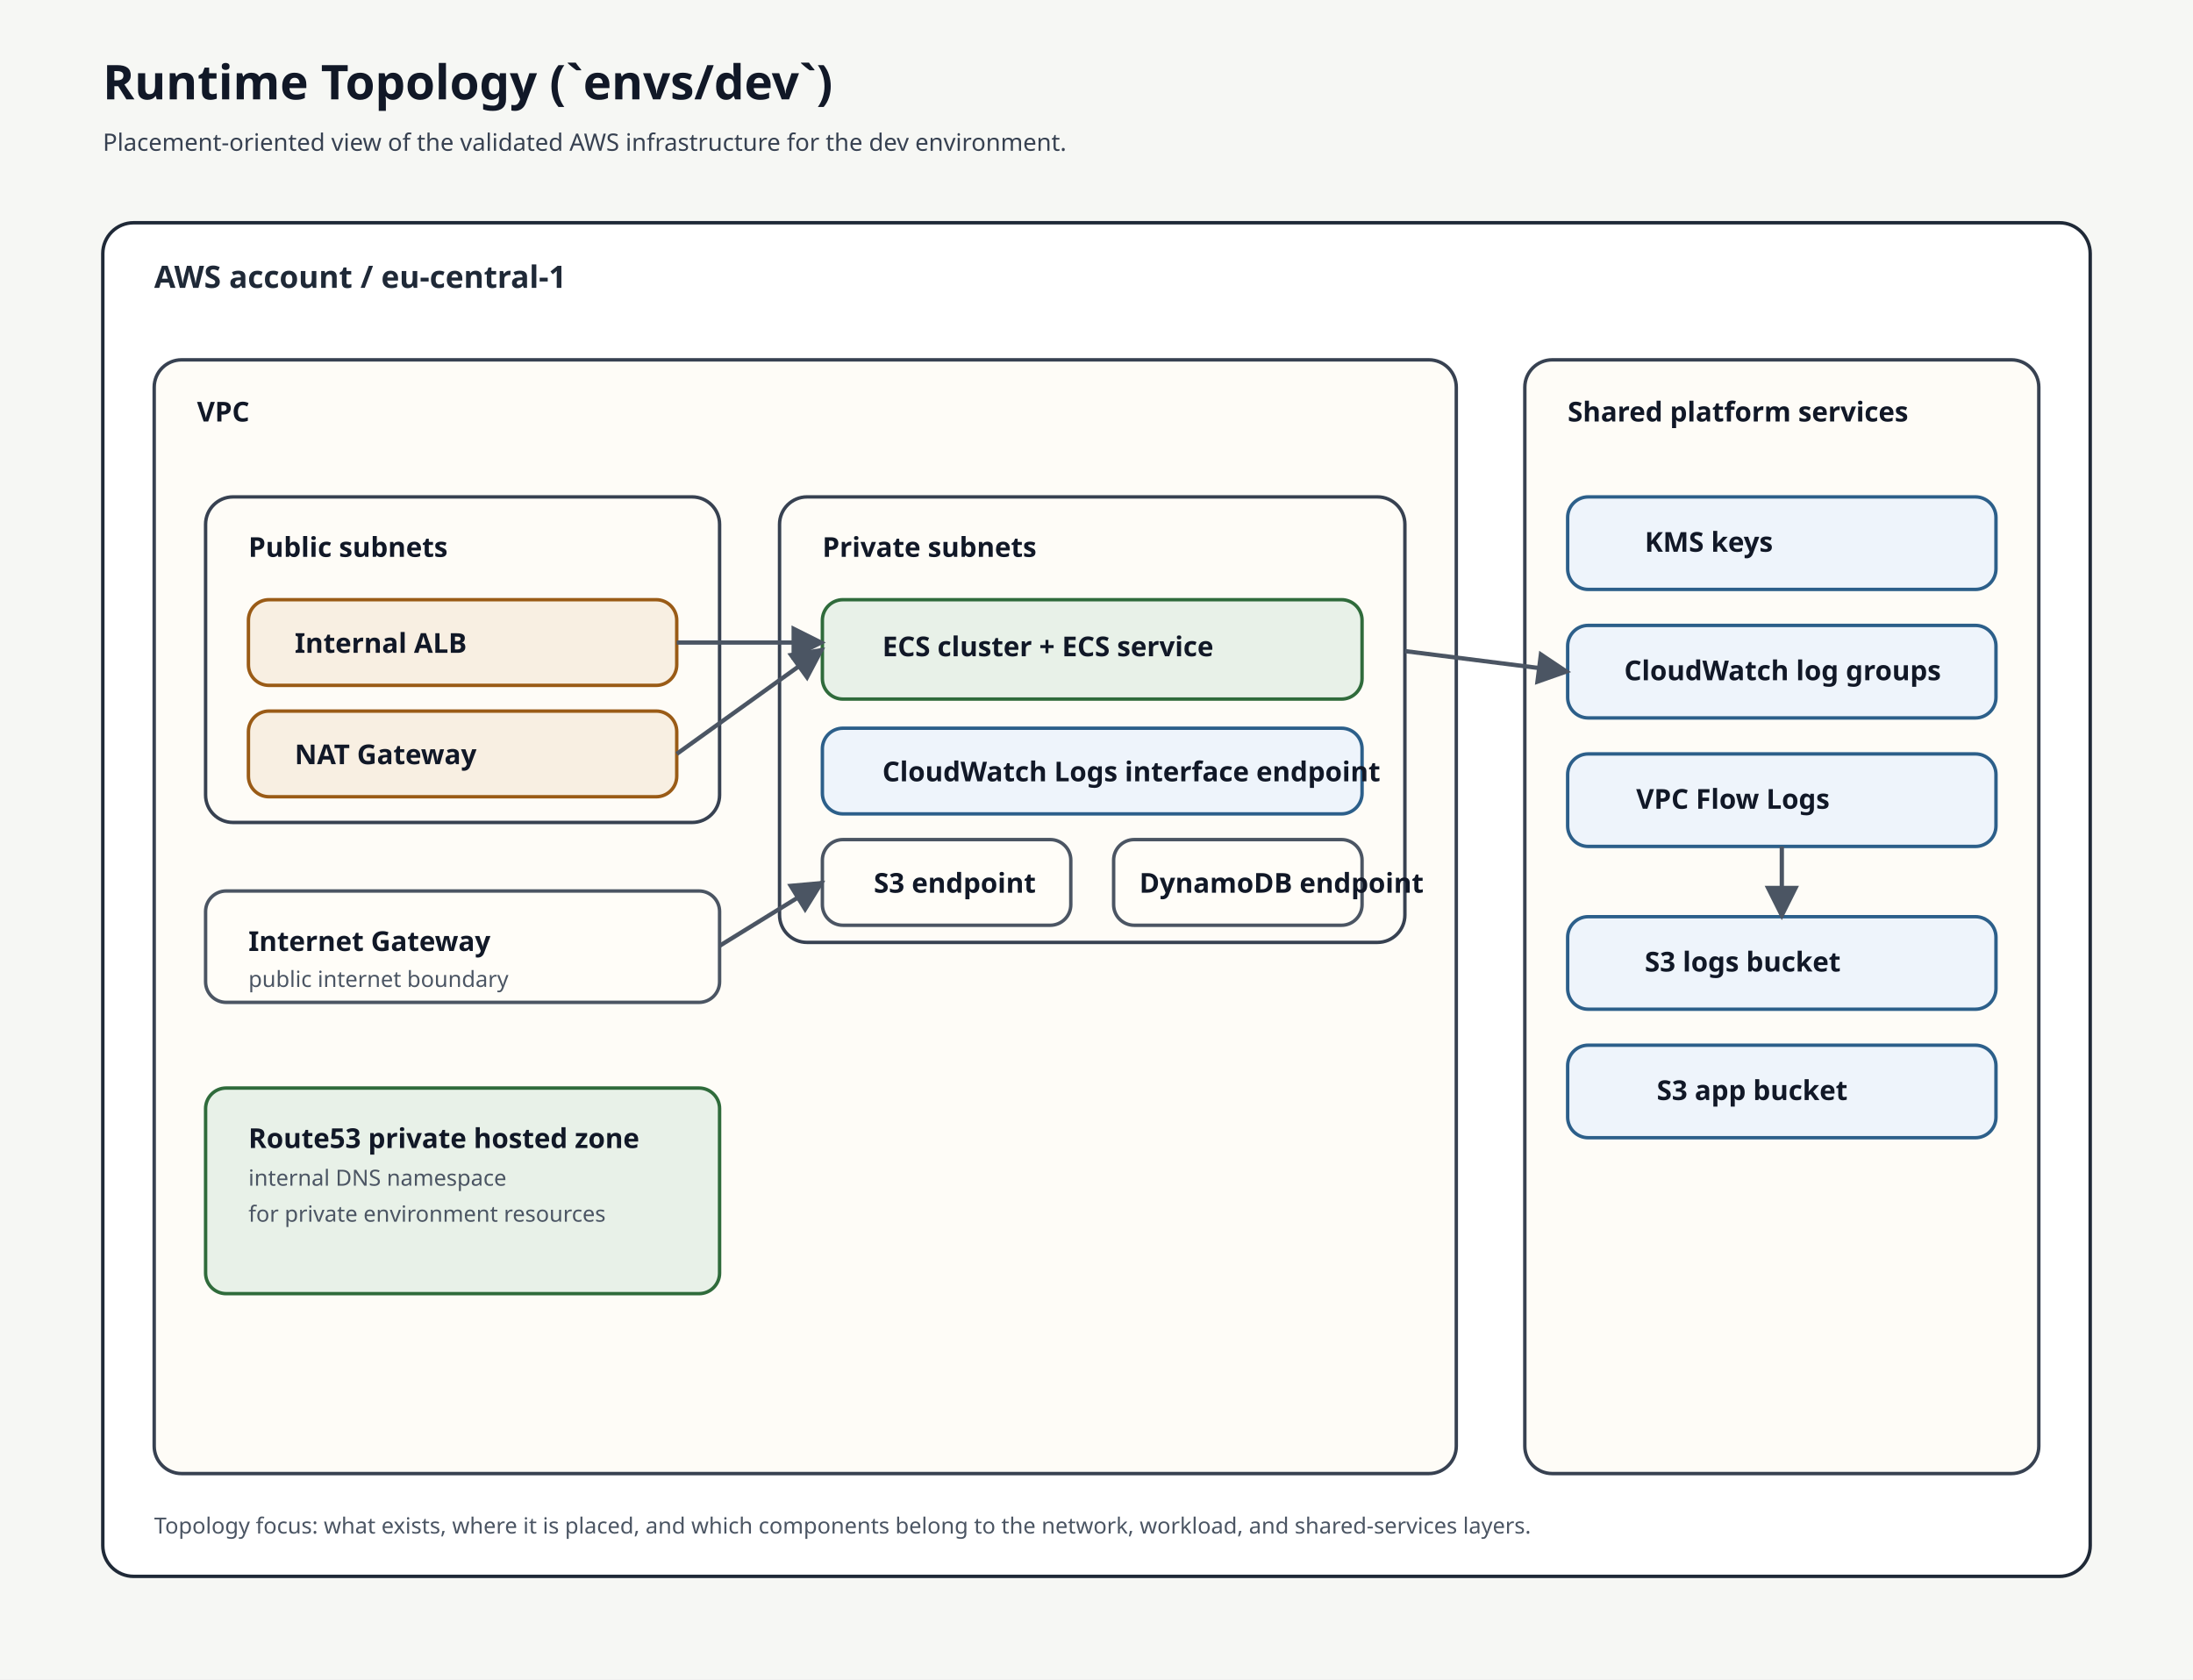
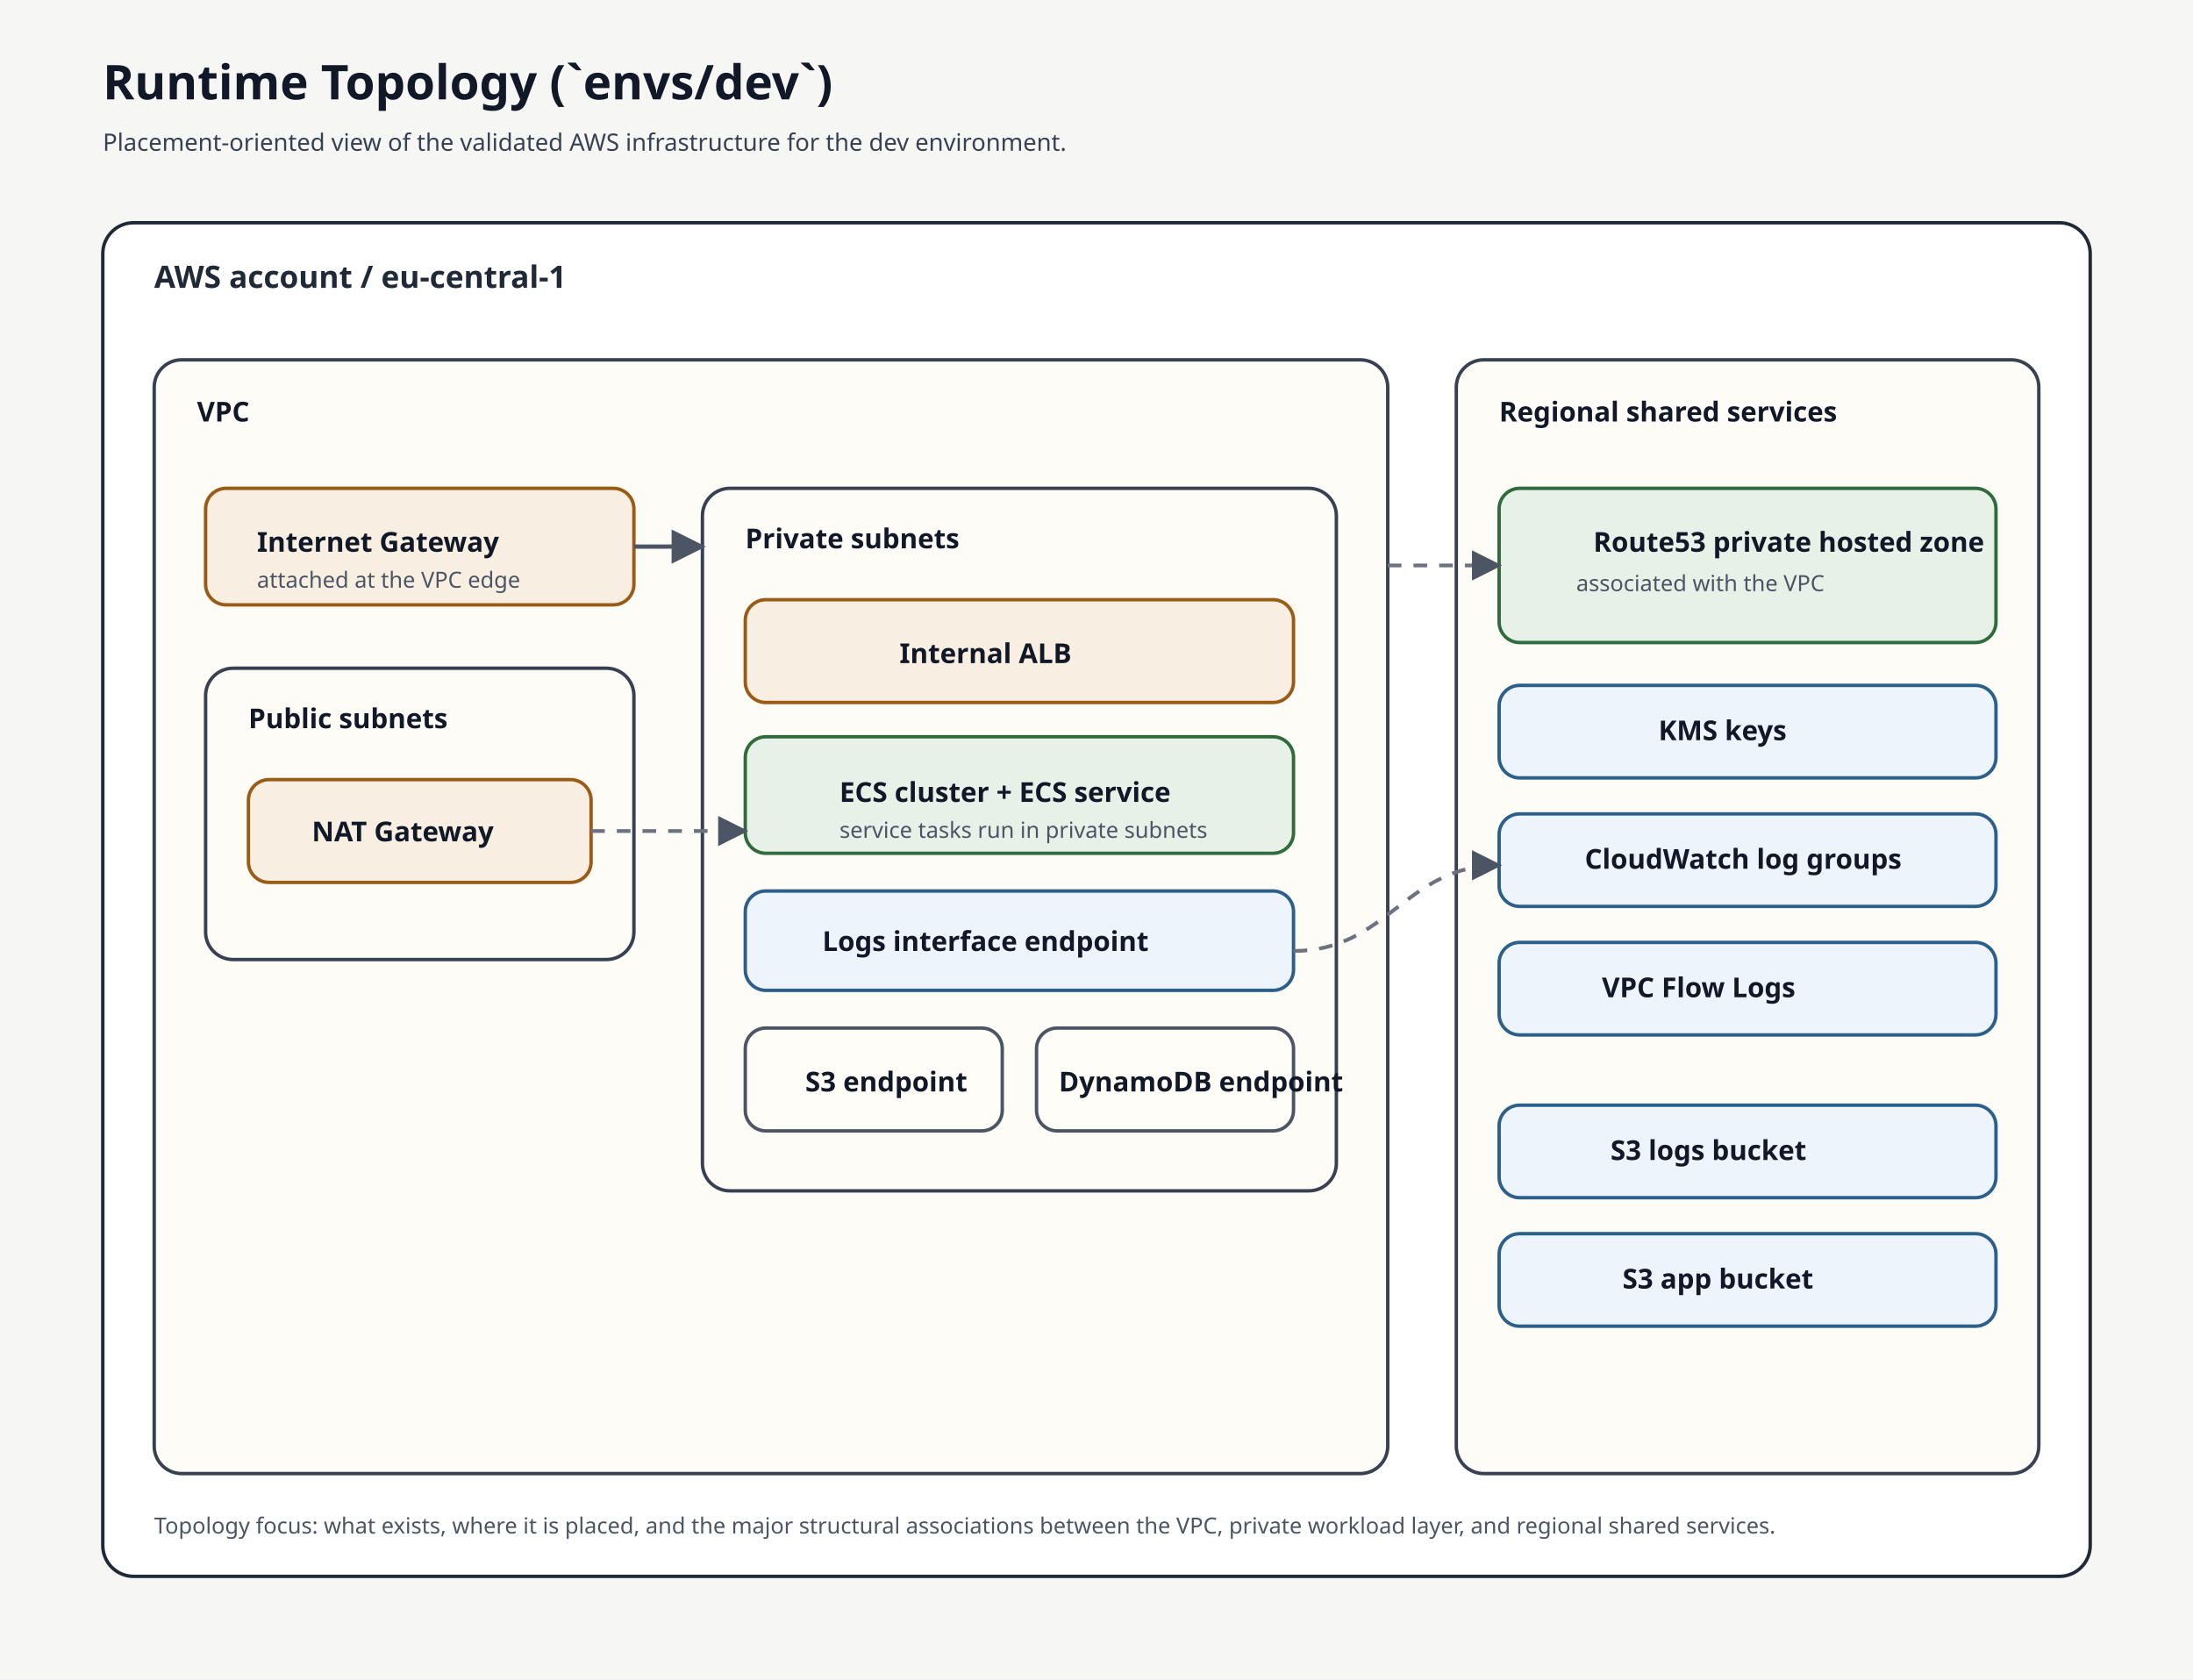
<svg xmlns="http://www.w3.org/2000/svg" width="1280" height="980" viewBox="0 0 1280 980" role="img" aria-labelledby="title desc">
  <defs>
    <style>
      .bg { fill: #f6f7f4; }
      .panel { fill: #ffffff; stroke: #1f2937; stroke-width: 2; rx: 18; ry: 18; }
      .group { fill: #fefcf7; stroke: #374151; stroke-width: 2; rx: 16; ry: 16; }
      .box { fill: #fffdf8; stroke: #4b5563; stroke-width: 2; rx: 12; ry: 12; }
      .blue { fill: #eef4fb; stroke: #2c5f8a; stroke-width: 2; rx: 12; ry: 12; }
      .green { fill: #e8f1e8; stroke: #2f6b3b; stroke-width: 2; rx: 12; ry: 12; }
      .amber { fill: #f8efe2; stroke: #9a5b16; stroke-width: 2; rx: 12; ry: 12; }
      .title { font: 700 28px 'Segoe UI', sans-serif; fill: #111827; }
      .subtitle { font: 600 18px 'Segoe UI', sans-serif; fill: #1f2937; }
      .label { font: 600 16px 'Segoe UI', sans-serif; fill: #111827; }
      .small { font: 500 14px 'Segoe UI', sans-serif; fill: #374151; }
      .tiny { font: 500 13px 'Segoe UI', sans-serif; fill: #4b5563; }
      .line { stroke: #4b5563; stroke-width: 2.5; fill: none; }
+       .dash { stroke: #6b7280; stroke-width: 2.2; stroke-dasharray: 8 7; fill: none; }
    </style>
    <marker id="arrow" viewBox="0 0 10 10" refX="9" refY="5" markerWidth="8" markerHeight="8" orient="auto-start-reverse">
      <path d="M 0 0 L 10 5 L 0 10 z" fill="#4b5563" />
    </marker>
  </defs>
  <rect class="bg" x="0" y="0" width="1280" height="980" />
  <text class="title" x="60" y="58">Runtime Topology (`envs/dev`)</text>
  <text class="small" x="60" y="88">Placement-oriented view of the validated AWS infrastructure for the dev environment.</text>
  <rect class="panel" x="60" y="130" width="1160" height="790" />
  <text class="subtitle" x="90" y="168">AWS account / eu-central-1</text>
-   <rect class="group" x="90" y="210" width="760" height="650" />
+   <rect class="group" x="90" y="210" width="720" height="650" />
  <text class="label" x="115" y="246">VPC</text>
-   <rect class="group" x="120" y="290" width="300" height="190" />
-   <text class="label" x="145" y="325">Public subnets</text>
-   <rect class="amber" x="145" y="350" width="250" height="50" />
-   <text class="label" x="172" y="381">Internal ALB</text>
-   <rect class="amber" x="145" y="415" width="250" height="50" />
-   <text class="label" x="172" y="446">NAT Gateway</text>
-   <rect class="group" x="455" y="290" width="365" height="260" />
-   <text class="label" x="480" y="325">Private subnets</text>
-   <rect class="green" x="480" y="350" width="315" height="58" />
-   <text class="label" x="515" y="383">ECS cluster + ECS service</text>
-   <rect class="blue" x="480" y="425" width="315" height="50" />
-   <text class="label" x="515" y="456">CloudWatch Logs interface endpoint</text>
-   <rect class="box" x="480" y="490" width="145" height="50" />
-   <text class="label" x="510" y="521">S3 endpoint</text>
-   <rect class="box" x="650" y="490" width="145" height="50" />
-   <text class="label" x="665" y="521">DynamoDB endpoint</text>
-   <rect class="box" x="120" y="520" width="300" height="65" />
-   <text class="label" x="145" y="555">Internet Gateway</text>
-   <text class="tiny" x="145" y="576">public internet boundary</text>
-   <rect class="green" x="120" y="635" width="300" height="120" />
-   <text class="label" x="145" y="670">Route53 private hosted zone</text>
-   <text class="tiny" x="145" y="692">internal DNS namespace</text>
-   <text class="tiny" x="145" y="713">for private environment resources</text>
-   <rect class="group" x="890" y="210" width="300" height="650" />
-   <text class="label" x="915" y="246">Shared platform services</text>
-   <rect class="blue" x="915" y="290" width="250" height="54" />
-   <text class="label" x="960" y="322">KMS keys</text>
-   <rect class="blue" x="915" y="365" width="250" height="54" />
-   <text class="label" x="948" y="397">CloudWatch log groups</text>
-   <rect class="blue" x="915" y="440" width="250" height="54" />
-   <text class="label" x="955" y="472">VPC Flow Logs</text>
-   <rect class="blue" x="915" y="535" width="250" height="54" />
-   <text class="label" x="960" y="567">S3 logs bucket</text>
-   <rect class="blue" x="915" y="610" width="250" height="54" />
-   <text class="label" x="967" y="642">S3 app bucket</text>
-   <path class="line" marker-end="url(#arrow)" d="M395 375 L480 375" />
-   <path class="line" marker-end="url(#arrow)" d="M395 440 L480 379" />
-   <path class="line" marker-end="url(#arrow)" d="M420 552 L480 515" />
-   <path class="line" marker-end="url(#arrow)" d="M820 380 L915 392" />
-   <path class="line" marker-end="url(#arrow)" d="M1040 494 L1040 535" />
-   <text class="tiny" x="90" y="895">Topology focus: what exists, where it is placed, and which components belong to the network, workload, and shared-services layers.</text>
+   <rect class="amber" x="120" y="285" width="250" height="68" />
+   <text class="label" x="150" y="322">Internet Gateway</text>
+   <text class="tiny" x="150" y="343">attached at the VPC edge</text>
+   <rect class="group" x="120" y="390" width="250" height="170" />
+   <text class="label" x="145" y="425">Public subnets</text>
+   <rect class="amber" x="145" y="455" width="200" height="60" />
+   <text class="label" x="182" y="491">NAT Gateway</text>
+   <rect class="group" x="410" y="285" width="370" height="410" />
+   <text class="label" x="435" y="320">Private subnets</text>
+   <rect class="amber" x="435" y="350" width="320" height="60" />
+   <text class="label" x="525" y="387">Internal ALB</text>
+   <rect class="green" x="435" y="430" width="320" height="68" />
+   <text class="label" x="490" y="468">ECS cluster + ECS service</text>
+   <text class="tiny" x="490" y="489">service tasks run in private subnets</text>
+   <rect class="blue" x="435" y="520" width="320" height="58" />
+   <text class="label" x="480" y="555">Logs interface endpoint</text>
+   <rect class="box" x="435" y="600" width="150" height="60" />
+   <text class="label" x="470" y="637">S3 endpoint</text>
+   <rect class="box" x="605" y="600" width="150" height="60" />
+   <text class="label" x="618" y="637">DynamoDB endpoint</text>
+   <rect class="group" x="850" y="210" width="340" height="650" />
+   <text class="label" x="875" y="246">Regional shared services</text>
+   <rect class="green" x="875" y="285" width="290" height="90" />
+   <text class="label" x="930" y="322">Route53 private hosted zone</text>
+   <text class="tiny" x="920" y="345">associated with the VPC</text>
+   <rect class="blue" x="875" y="400" width="290" height="54" />
+   <text class="label" x="968" y="432">KMS keys</text>
+   <rect class="blue" x="875" y="475" width="290" height="54" />
+   <text class="label" x="925" y="507">CloudWatch log groups</text>
+   <rect class="blue" x="875" y="550" width="290" height="54" />
+   <text class="label" x="935" y="582">VPC Flow Logs</text>
+   <rect class="blue" x="875" y="645" width="290" height="54" />
+   <text class="label" x="940" y="677">S3 logs bucket</text>
+   <rect class="blue" x="875" y="720" width="290" height="54" />
+   <text class="label" x="947" y="752">S3 app bucket</text>
+   <path class="line" marker-end="url(#arrow)" d="M370 319 L410 319" />
+   <path class="dash" marker-end="url(#arrow)" d="M345 485 C380 485, 395 485, 435 485" />
+   <path class="dash" marker-end="url(#arrow)" d="M755 555 C810 555, 820 505, 875 505" />
+   <path class="dash" marker-end="url(#arrow)" d="M810 330 C835 330, 835 330, 875 330" />
+   <text class="tiny" x="90" y="895">Topology focus: what exists, where it is placed, and the major structural associations between the VPC, private workload layer, and regional shared services.</text>
</svg>
